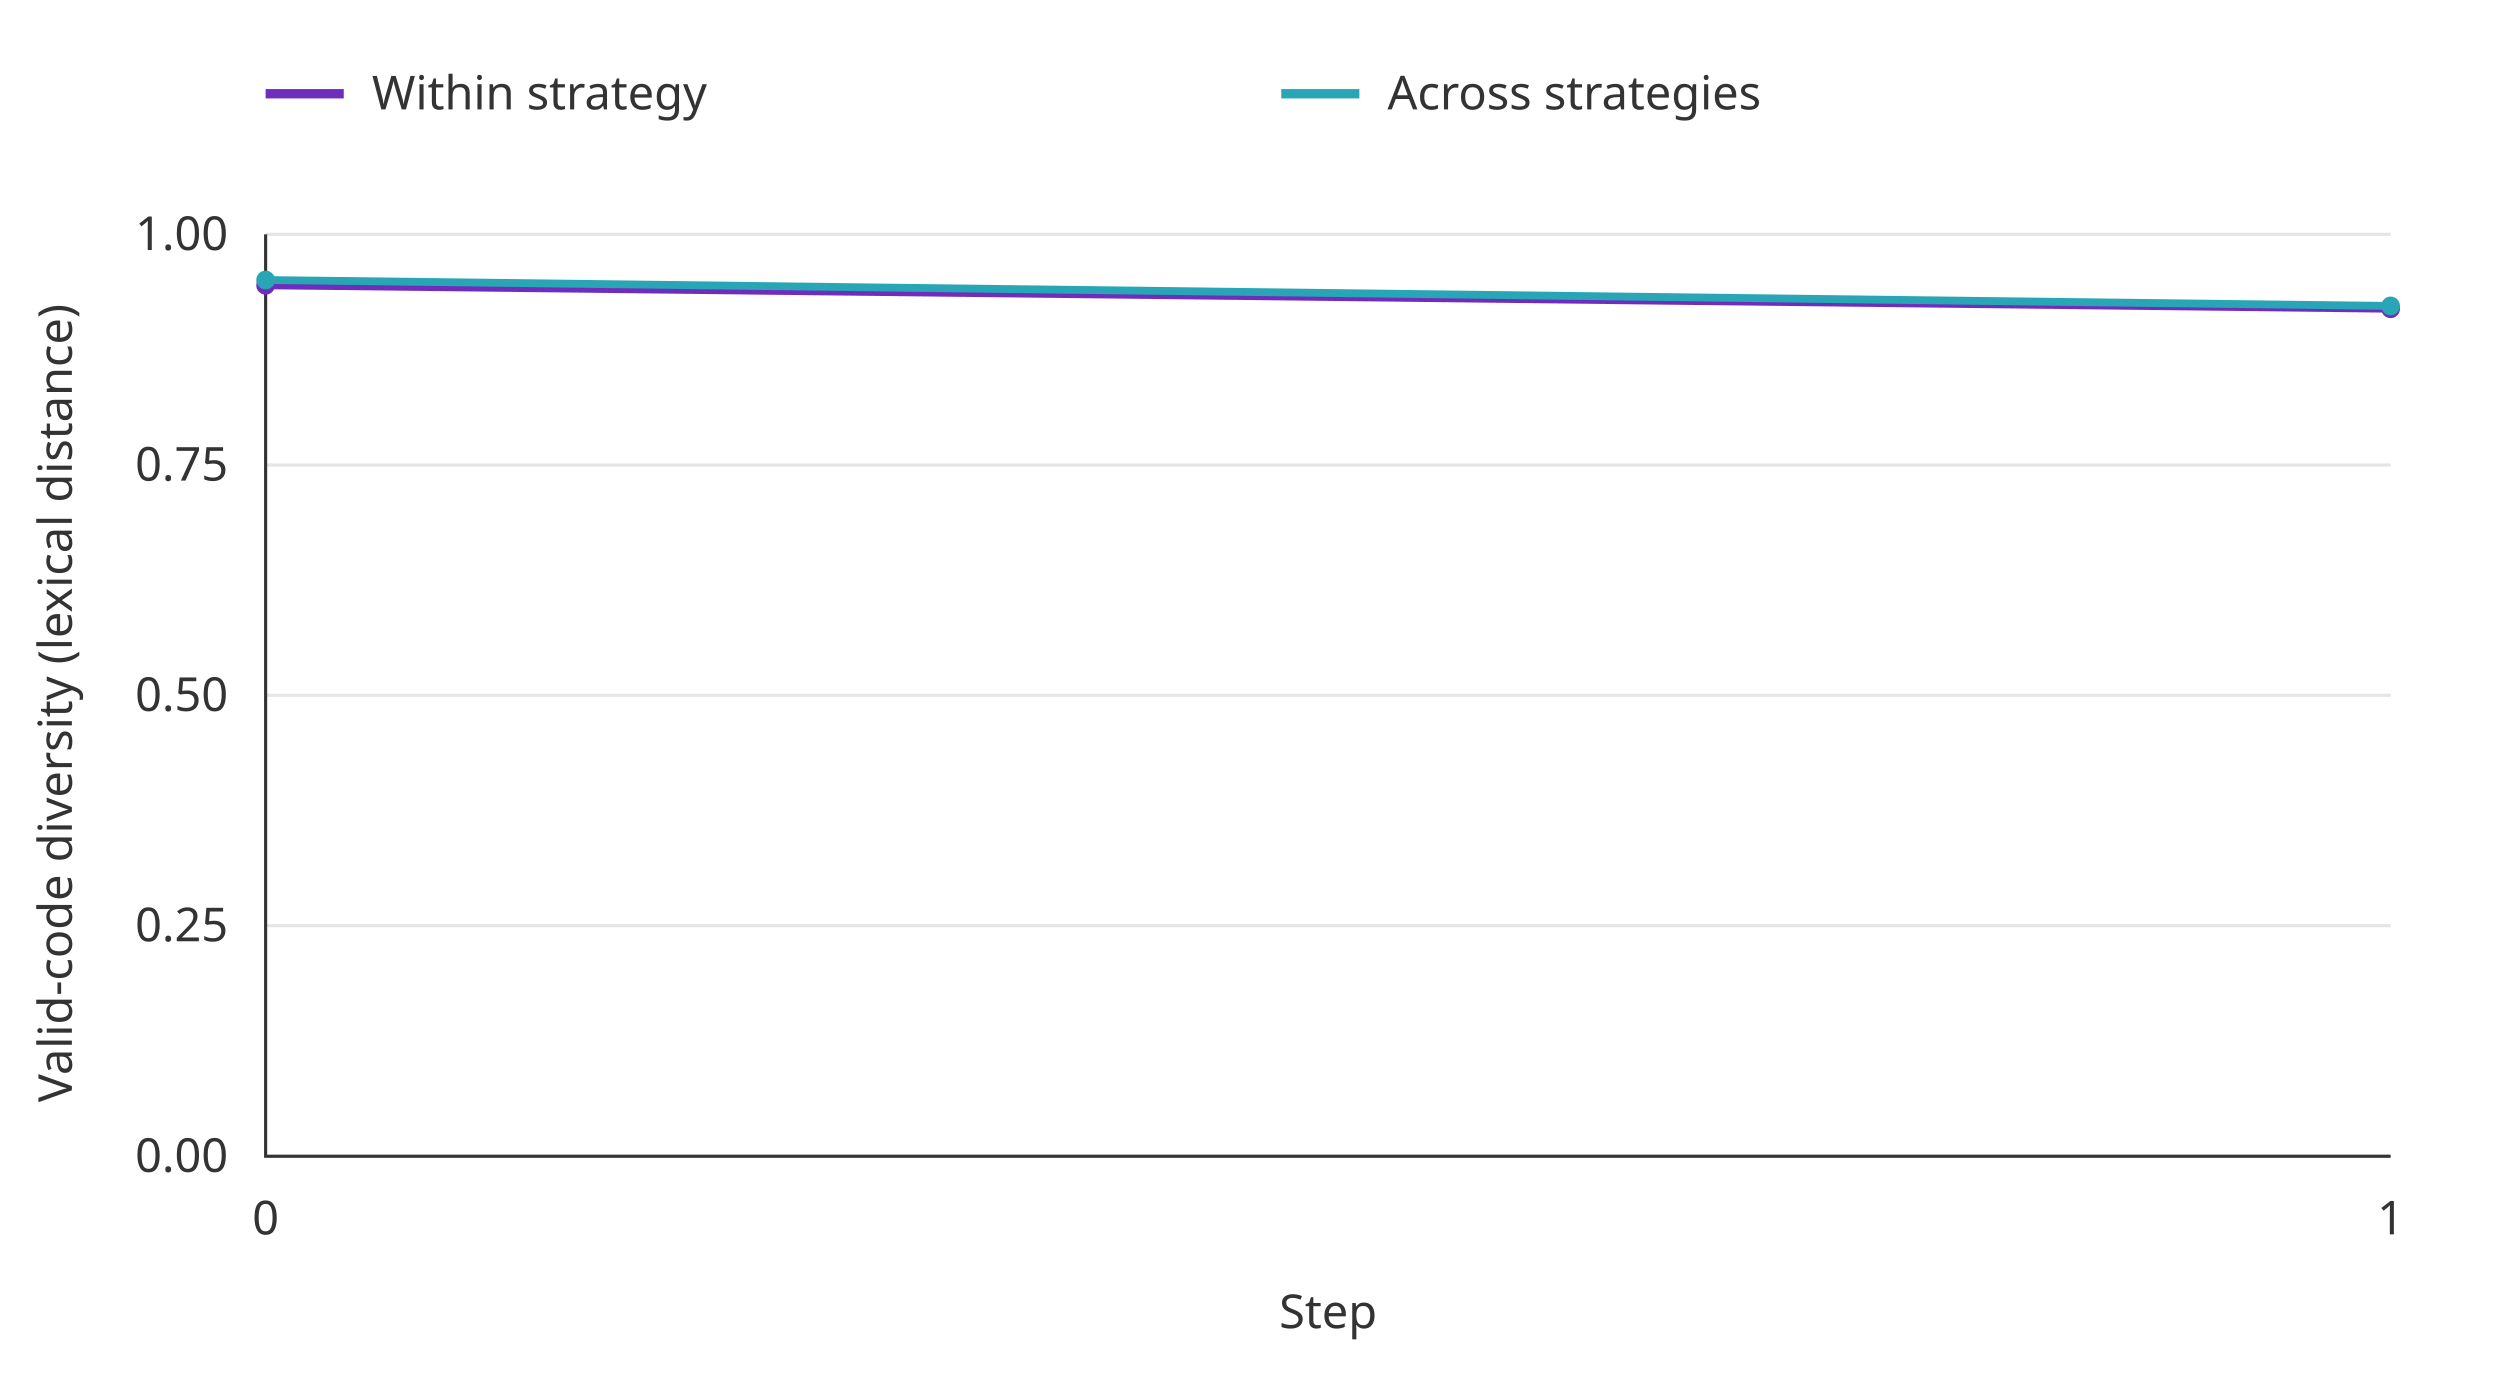
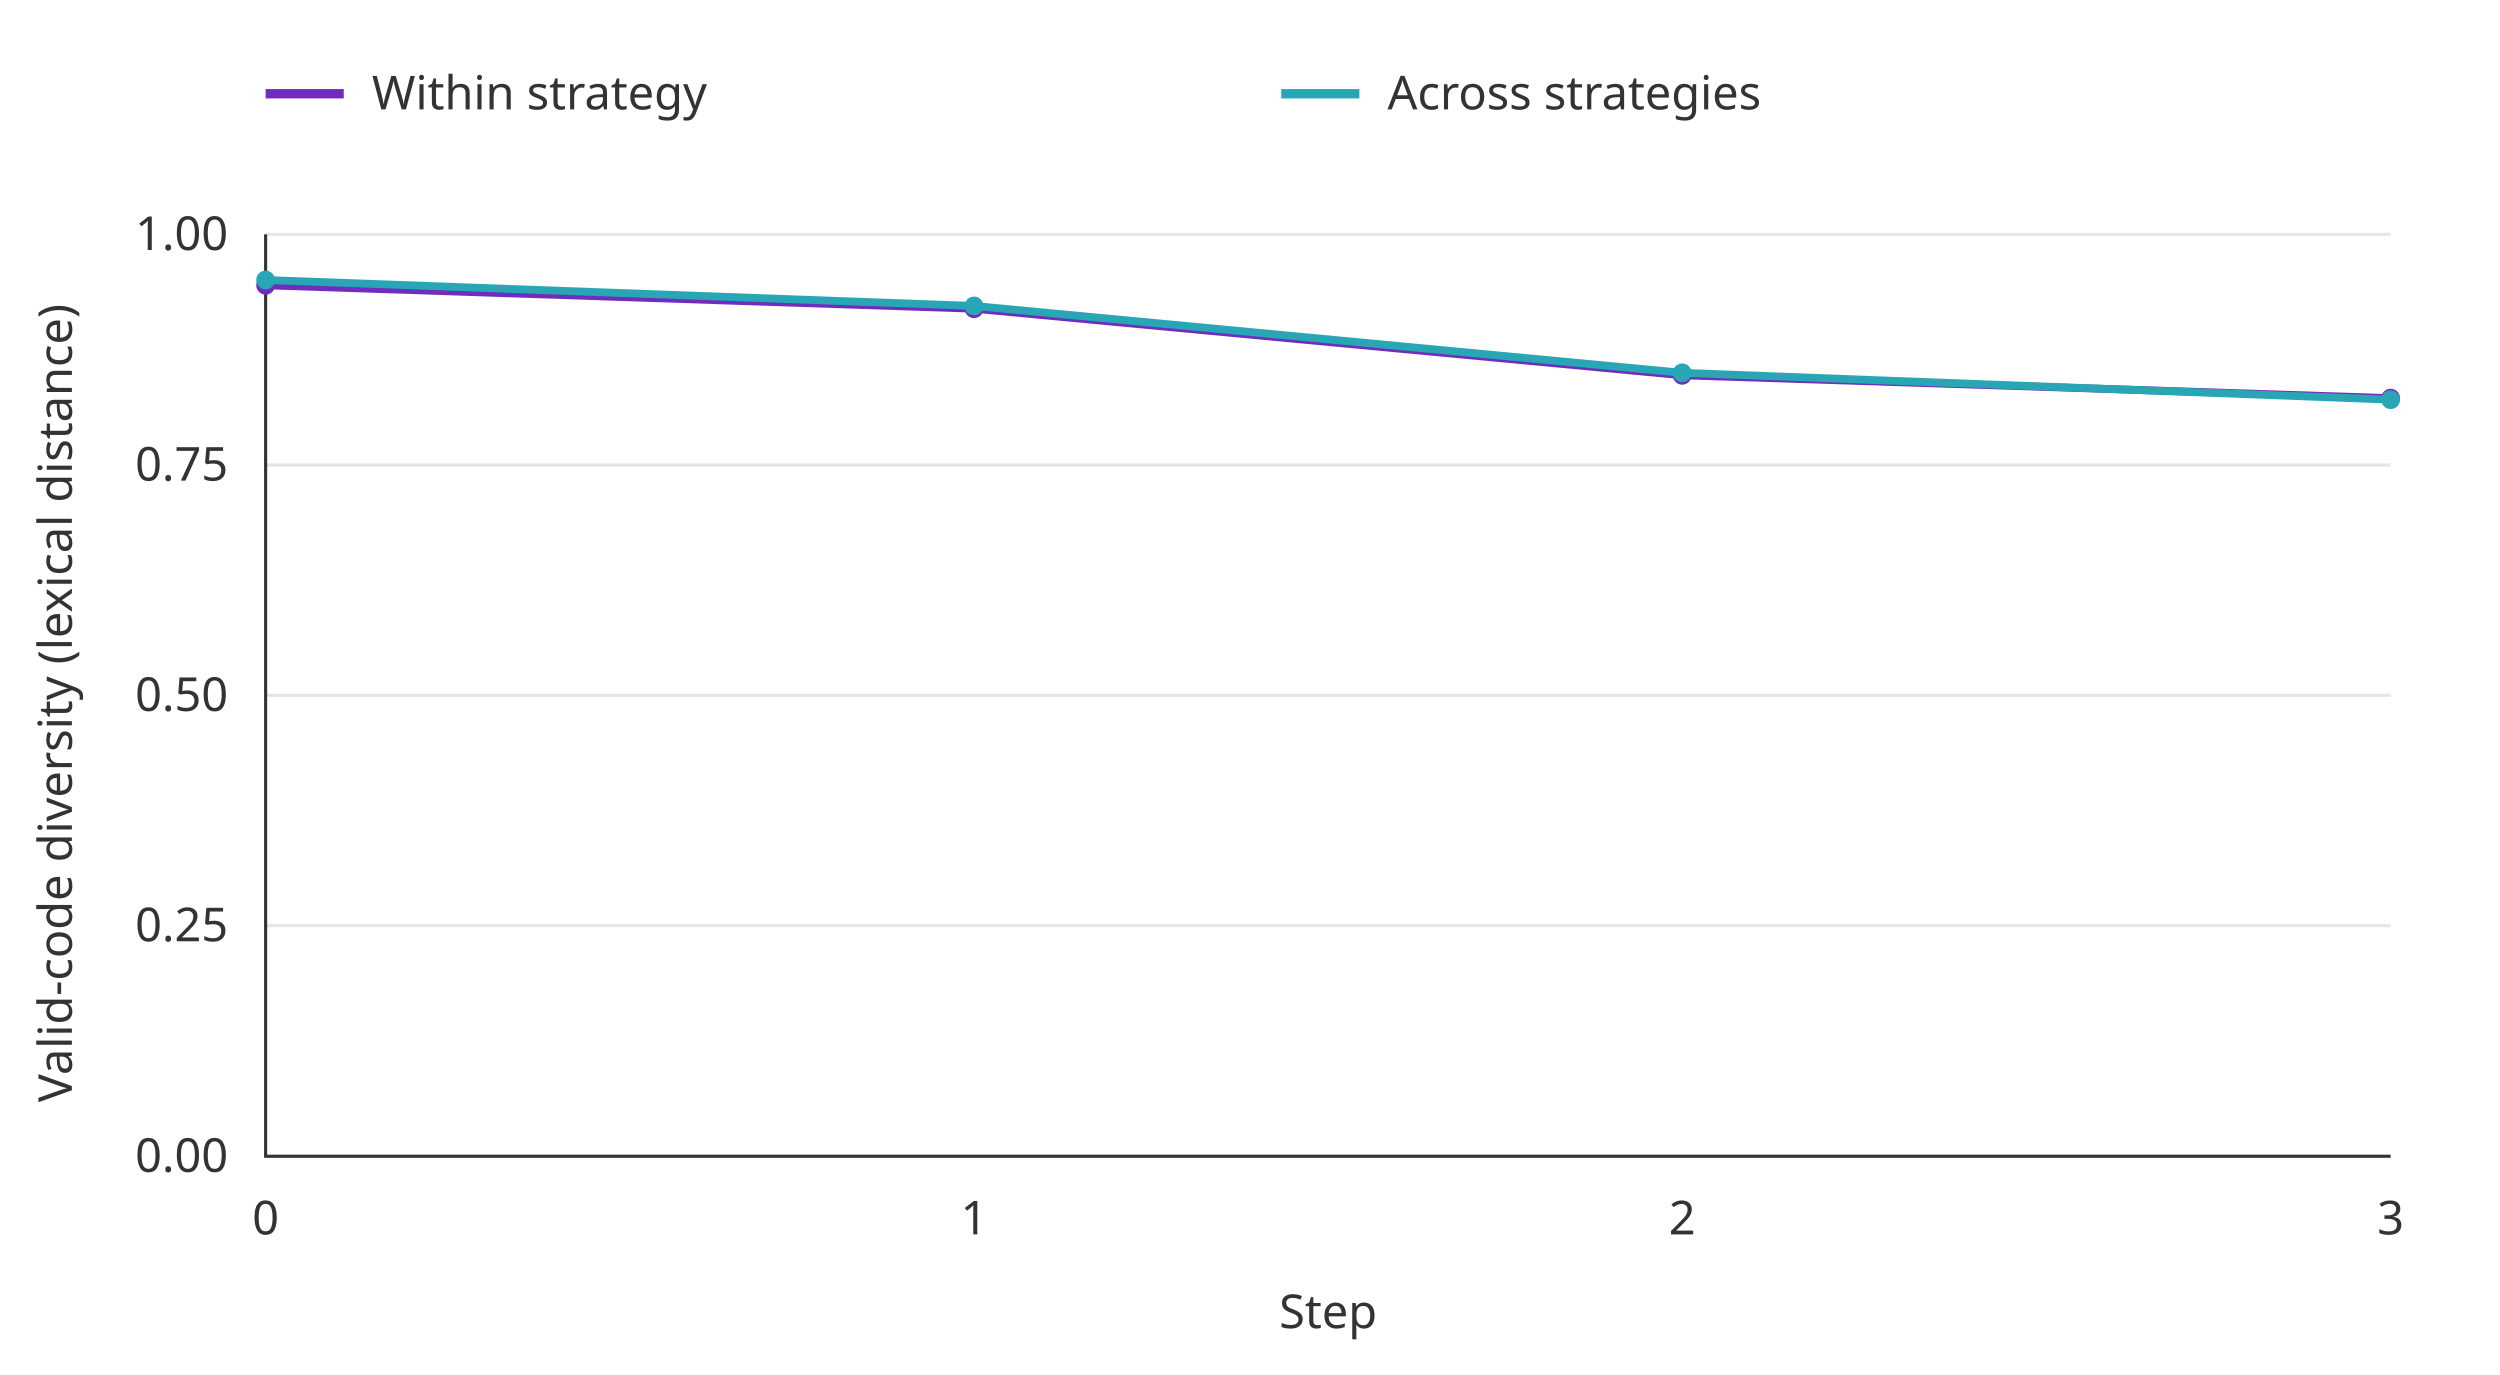
<svg xmlns="http://www.w3.org/2000/svg" width="800" height="440" viewBox="0 0 800 440">
  <rect width="100%" height="100%" fill="white" />
  <g font-family="sans-serif" font-size="15" fill="#333">
    <path d="M85,370.0 H765" stroke="#e5e5e5" />
    <text x="73" y="375.0" text-anchor="end">0.00</text>
    <path d="M85,296.2 H765" stroke="#e5e5e5" />
    <text x="73" y="301.2" text-anchor="end">0.25</text>
    <path d="M85,222.5 H765" stroke="#e5e5e5" />
    <text x="73" y="227.5" text-anchor="end">0.50</text>
    <path d="M85,148.8 H765" stroke="#e5e5e5" />
    <text x="73" y="153.8" text-anchor="end">0.75</text>
    <path d="M85,75.0 H765" stroke="#e5e5e5" />
    <text x="73" y="80.0" text-anchor="end">1.00</text>
    <text x="85.0" y="395" text-anchor="middle">0</text>
-     <text x="765.0" y="395" text-anchor="middle">1</text>
+     <text x="311.7" y="395" text-anchor="middle">1</text>
+     <text x="538.3" y="395" text-anchor="middle">2</text>
+     <text x="765.0" y="395" text-anchor="middle">3</text>
    <path d="M85,75 V370 H765" fill="none" stroke="#333" />
    <text x="425" y="425" text-anchor="middle">Step</text>
    <text transform="translate(23,225) rotate(-90)" text-anchor="middle">Valid-code diversity (lexical distance)</text>
    <path d="M85,30 h25" stroke="#702dbd" stroke-width="3" />
    <text x="119" y="35">Within strategy</text>
    <circle cx="85.0" cy="91.3" r="3" fill="#702dbd" />
-     <circle cx="765.0" cy="98.8" r="3" fill="#702dbd" />
-     <polyline points="85.0,91.3 765.0,98.8" fill="none" stroke="#702dbd" stroke-width="2.5" />
+     <circle cx="311.7" cy="98.8" r="3" fill="#702dbd" />
+     <circle cx="538.3" cy="120.1" r="3" fill="#702dbd" />
+     <circle cx="765.0" cy="127.4" r="3" fill="#702dbd" />
+     <polyline points="85.0,91.3 311.7,98.8 538.3,120.1 765.0,127.4" fill="none" stroke="#702dbd" stroke-width="2.5" />
    <path d="M410,30 h25" stroke="#29a6b6" stroke-width="3" />
    <text x="444" y="35">Across strategies</text>
    <circle cx="85.0" cy="89.6" r="3" fill="#29a6b6" />
-     <circle cx="765.0" cy="97.9" r="3" fill="#29a6b6" />
-     <polyline points="85.0,89.6 765.0,97.9" fill="none" stroke="#29a6b6" stroke-width="2.5" />
+     <circle cx="311.7" cy="97.9" r="3" fill="#29a6b6" />
+     <circle cx="538.3" cy="119.3" r="3" fill="#29a6b6" />
+     <circle cx="765.0" cy="127.9" r="3" fill="#29a6b6" />
+     <polyline points="85.0,89.6 311.7,97.9 538.3,119.3 765.0,127.9" fill="none" stroke="#29a6b6" stroke-width="2.5" />
  </g>
</svg>
